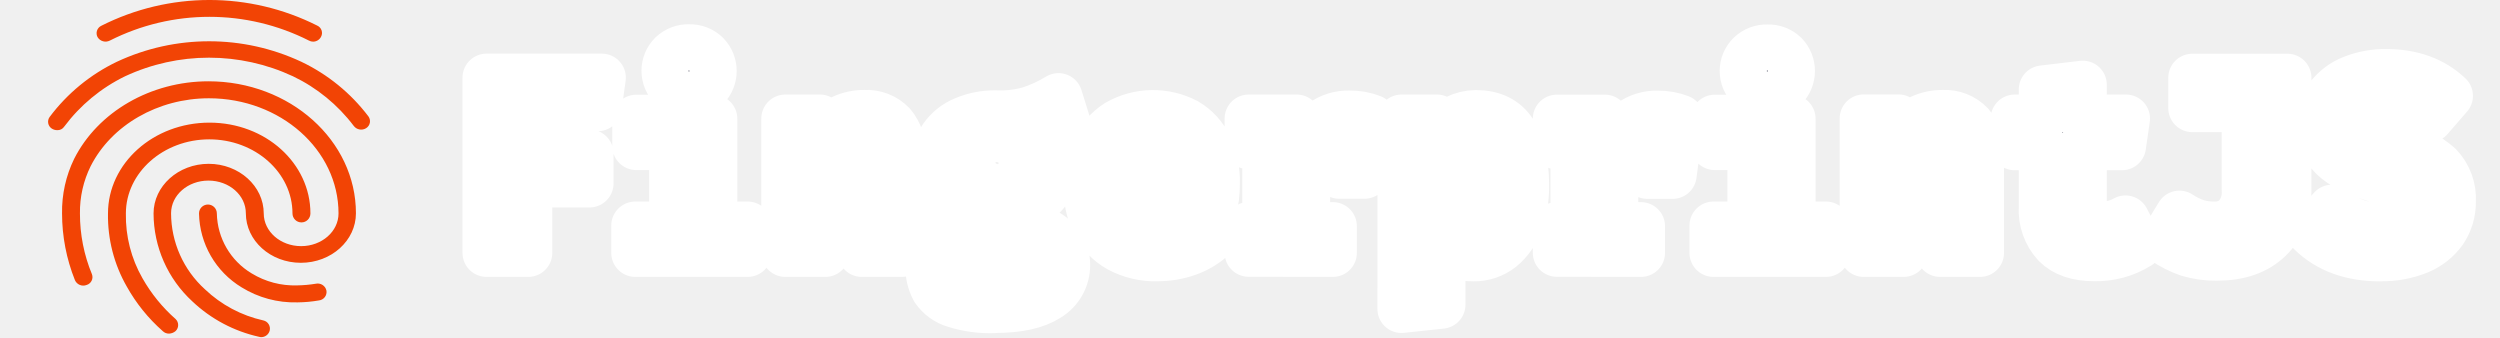
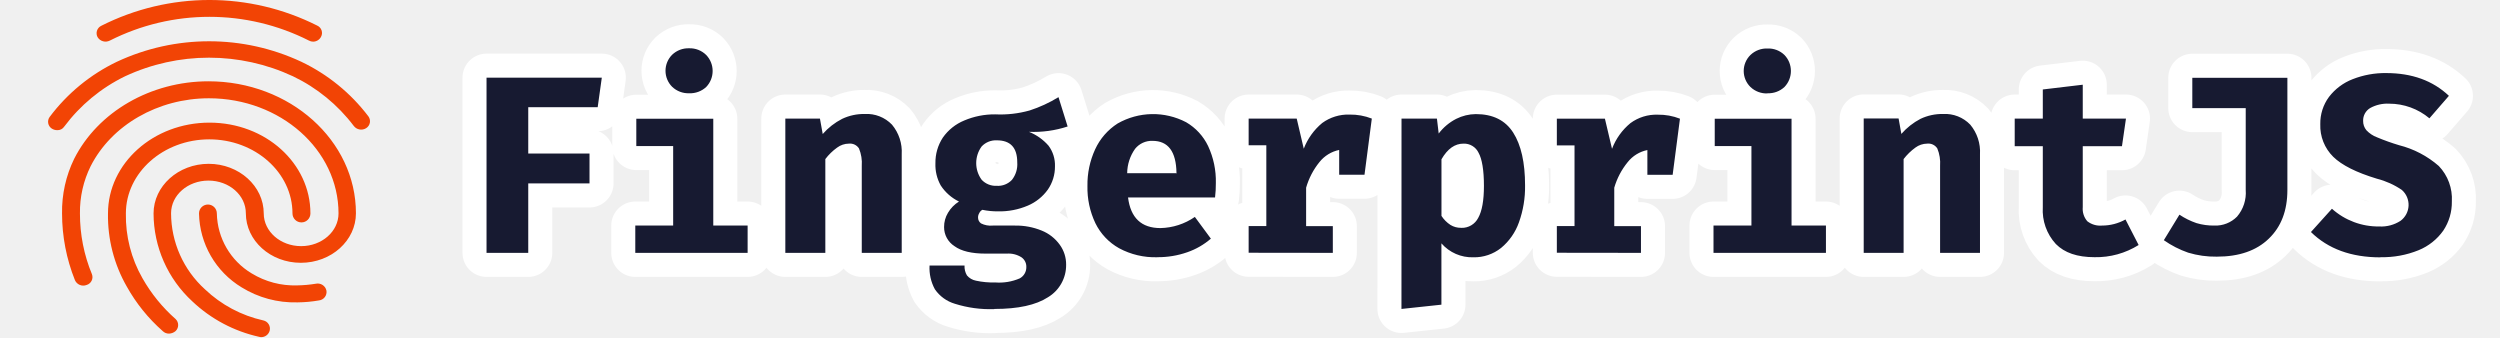
<svg xmlns="http://www.w3.org/2000/svg" viewBox="0 0 468.042 63.121">
  <g transform="translate(9 0)">
-     <path stroke="#fff" stroke-width="9" stroke-linejoin="round" fill="#171a31" d="M89.897 47.34v-13h11.47v-5.6h-11.47v-8.67h13l.77-5.53h-21.58v32.8zm30.13-29.88a4.42 4.42 0 003.18-1.17 4.32 4.32 0 000-6 4.33 4.33 0 00-3.18-1.25 4.38 4.38 0 00-3.19 1.21 4.24 4.24 0 000 6 4.38 4.38 0 003.19 1.21zm10.94 29.88v-5.11h-6.43v-20h-14.41v5.11h6.9v14.89h-7.09v5.11zm14.55 0V29.78a10.25 10.25 0 012.21-2.15 3.72 3.72 0 012.19-.74 2 2 0 011.9.9 7.19 7.19 0 01.52 3.26v16.29h7.48V28.87a7.91 7.91 0 00-1.82-5.53 6.56 6.56 0 00-5.1-2 9.52 9.52 0 00-4.23.91 12.21 12.21 0 00-3.64 2.84l-.52-2.89h-6.48v25.14zm31.68 10.5c4.4 0 7.73-.72 10-2.19a7 7 0 003.4-6.09 6.24 6.24 0 00-1.19-3.74 7.71 7.71 0 00-3.38-2.65 12.65 12.65 0 00-5-.94h-4.16a4 4 0 01-2.21-.41 1.33 1.33 0 01-.55-1.11 1.52 1.52 0 01.23-.82 1.32 1.32 0 01.58-.61 13.77 13.77 0 002.94.29 13.42 13.42 0 005.58-1.08 8.87 8.87 0 003.74-3 7.53 7.53 0 001.33-4.33 6.11 6.11 0 00-1.2-3.88 9.58 9.58 0 00-3.67-2.6 20.36 20.36 0 007.24-1l-1.71-5.49a25.12 25.12 0 01-5.4 2.49 20.25 20.25 0 01-6.44.73 14.49 14.49 0 00-5.81 1.15 9.11 9.11 0 00-4 3.2 8.49 8.49 0 00-1.39 4.8 7.87 7.87 0 001 4.17 8.51 8.51 0 003.41 3 6.12 6.12 0 00-2.06 2.11 5.08 5.08 0 00-.73 2.67 4.21 4.21 0 001.94 3.57c1.28.94 3.23 1.4 5.82 1.4h4a4.52 4.52 0 012.73.69 2.13 2.13 0 01.91 1.82 2.36 2.36 0 01-1.24 2.13 9.71 9.71 0 01-4.58.76 14.86 14.86 0 01-3.6-.33 2.9 2.9 0 01-1.7-.99 3.26 3.26 0 01-.45-1.85h-6.55a8.31 8.31 0 001 4.45 6.92 6.92 0 003.74 2.71 21.89 21.89 0 007.35 1zm.39-23.05a3.61 3.61 0 01-2.8-1.13 5.28 5.28 0 010-6.25 3.65 3.65 0 012.83-1.14c2.56 0 3.83 1.37 3.83 4.13a4.72 4.72 0 01-1 3.28 3.59 3.59 0 01-2.83 1.11zm30.08 13.36a16.48 16.48 0 005.62-.93 13.51 13.51 0 004.41-2.54l-3-4.07a11.72 11.72 0 01-6.44 2.09q-5.35 0-6.07-5.73h16.29a22 22 0 00.15-2.7 15.5 15.5 0 00-1.45-6.93 10.29 10.29 0 00-4.1-4.45 13.37 13.37 0 00-12.84.23 11.38 11.38 0 00-4.21 4.84 15.79 15.79 0 00-1.44 6.83 15.44 15.44 0 001.49 7 10.82 10.82 0 004.43 4.68 14.17 14.17 0 007.15 1.69zm3.68-15.73h-9.32a8 8 0 011.48-4.56 4 4 0 013.26-1.49c2.93 0 4.43 2 4.49 6zm29.18 14.92v-5h-5v-7.2a13.54 13.54 0 012.5-4.8 6.38 6.38 0 013.69-2.27v4.64h4.74l1.37-10.51a11 11 0 00-4.16-.75 8.23 8.23 0 00-5.13 1.58 11.63 11.63 0 00-3.45 4.81l-1.32-5.64h-9v5h3.31v15.12h-3.31v5zm12.85 10.5l7.48-.8V45.56a7.63 7.63 0 006 2.61 8.06 8.06 0 005.17-1.75 10.94 10.94 0 003.34-4.78 19.54 19.54 0 001.15-6.94q0-6.39-2.22-9.87c-1.48-2.32-3.81-3.47-7-3.47a8.36 8.36 0 00-3.67.89 9.6 9.6 0 00-3.28 2.75l-.33-2.8h-6.63zm11.17-15.19a3.65 3.65 0 01-2-.54 5.74 5.74 0 01-1.68-1.69v-10.6c1.16-2 2.53-2.93 4.12-2.93a3 3 0 012.83 1.72c.64 1.15 1 3.22 1 6.18 0 2.76-.36 4.74-1.07 6a3.42 3.42 0 01-3.15 1.87zm33.67 4.69v-5h-5v-7.2a13.54 13.54 0 012.51-4.78 6.29 6.29 0 013.69-2.27v4.64h4.73l1.37-10.51a10.91 10.91 0 00-4.16-.75 8.15 8.15 0 00-5.11 1.58 11.54 11.54 0 00-3.45 4.81l-1.33-5.64h-9v5h3.31v15.1h-3.31v5zm23.69-29.88a4.4 4.4 0 003.17-1.17 4.32 4.32 0 000-6 4.31 4.31 0 00-3.17-1.21 4.38 4.38 0 00-3.19 1.21 4.19 4.19 0 000 6 4.38 4.38 0 003.19 1.2zm10.94 29.88v-5.11h-6.44v-20h-14.38v5.11h6.87v14.89h-7.1v5.11zm14.54 0V29.78a10.72 10.72 0 012.21-2.15 3.75 3.75 0 012.19-.74 2 2 0 011.91.9 7.19 7.19 0 01.52 3.26v16.29h7.47V28.87a7.91 7.91 0 00-1.82-5.53 6.54 6.54 0 00-5.09-2 9.46 9.46 0 00-4.23.91 12.37 12.37 0 00-3.58 2.82l-.52-2.89h-6.53v25.16zm35.75.81a15 15 0 008.25-2.28l-2.46-4.78a9 9 0 01-4.4 1.14 3.91 3.91 0 01-2.75-.81 3.54 3.54 0 01-.85-2.65v-11.4h7.34l.75-5.17h-8.09v-6.34l-7.48.89v5.45h-5.26v5.17h5.26v11.4a9.33 9.33 0 002.44 6.91c1.63 1.65 4 2.47 7.25 2.47zm22.89-.1q6.25 0 9.73-3.37c2.33-2.23 3.48-5.27 3.48-9.13V14.56h-17.8v5.68h10v15.32a6.86 6.86 0 01-1.63 5 5.64 5.64 0 01-4.23 1.67 11.14 11.14 0 01-3.36-.46 13.66 13.66 0 01-3.19-1.58l-2.92 4.78a18.46 18.46 0 004.55 2.33 17.59 17.59 0 005.33.75zm30.64.1a17.85 17.85 0 007.14-1.31 10.54 10.54 0 004.62-3.67 9.52 9.52 0 001.6-5.45 8.86 8.86 0 00-2.44-6.64 18 18 0 00-7.45-3.9 40.81 40.81 0 01-4.11-1.47 5.28 5.28 0 01-2-1.33 2.67 2.67 0 01-.61-1.75 2.71 2.71 0 011.31-2.4 6.64 6.64 0 013.57-.82 11.7 11.7 0 017.53 2.74l3.65-4.21q-4.5-4.26-11.74-4.26a16.55 16.55 0 00-6.27 1.14 10.22 10.22 0 00-4.44 3.32 8.32 8.32 0 00-1.63 5.11 8.16 8.16 0 002.42 6.1q2.42 2.37 8.19 4.11a14.76 14.76 0 014.66 2.1 3.72 3.72 0 01-.23 5.77 6.65 6.65 0 01-4 1.07 13 13 0 01-8.86-3.32l-3.93 4.36q4.83 4.74 13 4.74zm0 0" />
+     <path stroke="#fff" stroke-width="9" stroke-linejoin="round" paint-order="stroke" fill="#171a31" d="M89.897 47.34v-13h11.47v-5.6h-11.47v-8.67h13l.77-5.53h-21.58v32.8zm30.13-29.88a4.42 4.42 0 003.18-1.17 4.32 4.32 0 000-6 4.33 4.33 0 00-3.18-1.25 4.38 4.38 0 00-3.19 1.21 4.24 4.24 0 000 6 4.38 4.38 0 003.19 1.21zm10.94 29.88v-5.11h-6.43v-20h-14.41v5.11h6.9v14.89h-7.09v5.11zm14.55 0V29.78a10.25 10.25 0 012.21-2.15 3.72 3.72 0 012.19-.74 2 2 0 011.9.9 7.19 7.19 0 01.52 3.26v16.29h7.48V28.87a7.91 7.91 0 00-1.82-5.53 6.56 6.56 0 00-5.1-2 9.52 9.52 0 00-4.23.91 12.21 12.21 0 00-3.64 2.84l-.52-2.89h-6.48v25.14zm31.68 10.5c4.4 0 7.73-.72 10-2.19a7 7 0 003.4-6.09 6.24 6.24 0 00-1.19-3.74 7.71 7.71 0 00-3.38-2.65 12.65 12.65 0 00-5-.94h-4.16a4 4 0 01-2.21-.41 1.33 1.33 0 01-.55-1.11 1.52 1.52 0 01.23-.82 1.32 1.32 0 01.58-.61 13.77 13.77 0 002.94.29 13.42 13.42 0 005.58-1.08 8.87 8.87 0 003.74-3 7.53 7.53 0 001.33-4.33 6.11 6.11 0 00-1.2-3.88 9.58 9.58 0 00-3.67-2.6 20.36 20.36 0 007.24-1l-1.71-5.49a25.12 25.12 0 01-5.4 2.49 20.25 20.25 0 01-6.44.73 14.49 14.49 0 00-5.81 1.15 9.11 9.11 0 00-4 3.2 8.49 8.49 0 00-1.39 4.8 7.87 7.87 0 001 4.17 8.51 8.51 0 003.41 3 6.12 6.12 0 00-2.06 2.11 5.08 5.08 0 00-.73 2.67 4.21 4.21 0 001.94 3.57c1.28.94 3.23 1.4 5.82 1.4h4a4.52 4.52 0 012.73.69 2.13 2.13 0 01.91 1.82 2.36 2.36 0 01-1.24 2.13 9.71 9.71 0 01-4.58.76 14.86 14.86 0 01-3.6-.33 2.9 2.9 0 01-1.7-.99 3.26 3.26 0 01-.45-1.85h-6.55a8.31 8.31 0 001 4.45 6.92 6.92 0 003.74 2.71 21.89 21.89 0 007.35 1zm.39-23.05a3.61 3.61 0 01-2.8-1.13 5.28 5.28 0 010-6.25 3.65 3.65 0 012.83-1.14c2.56 0 3.83 1.37 3.83 4.13a4.72 4.72 0 01-1 3.28 3.59 3.59 0 01-2.83 1.11zm30.08 13.36a16.48 16.48 0 005.62-.93 13.51 13.51 0 004.41-2.54l-3-4.07a11.72 11.72 0 01-6.44 2.09q-5.35 0-6.07-5.73h16.29a22 22 0 00.15-2.7 15.5 15.5 0 00-1.45-6.93 10.29 10.29 0 00-4.1-4.45 13.37 13.37 0 00-12.84.23 11.38 11.38 0 00-4.21 4.84 15.79 15.79 0 00-1.44 6.83 15.44 15.44 0 001.49 7 10.82 10.82 0 004.43 4.68 14.17 14.17 0 007.15 1.69zm3.68-15.73h-9.32a8 8 0 011.48-4.56 4 4 0 013.26-1.49c2.93 0 4.43 2 4.49 6zm29.18 14.92v-5h-5v-7.2a13.54 13.54 0 012.5-4.8 6.38 6.38 0 013.69-2.27v4.64h4.74l1.37-10.51a11 11 0 00-4.16-.75 8.23 8.23 0 00-5.13 1.58 11.63 11.63 0 00-3.45 4.81l-1.32-5.64h-9v5h3.31v15.12h-3.31v5zm12.85 10.5l7.48-.8V45.56a7.63 7.63 0 006 2.61 8.06 8.06 0 005.17-1.75 10.94 10.94 0 003.34-4.78 19.54 19.54 0 001.15-6.94q0-6.39-2.22-9.87c-1.48-2.32-3.81-3.47-7-3.47a8.36 8.36 0 00-3.67.89 9.6 9.6 0 00-3.28 2.75l-.33-2.8h-6.63zm11.17-15.19a3.65 3.65 0 01-2-.54 5.74 5.74 0 01-1.68-1.69v-10.6c1.16-2 2.53-2.93 4.12-2.93a3 3 0 012.83 1.72c.64 1.15 1 3.22 1 6.18 0 2.76-.36 4.74-1.07 6a3.42 3.42 0 01-3.15 1.87zm33.67 4.69v-5h-5v-7.2a13.54 13.54 0 012.51-4.78 6.29 6.29 0 013.69-2.27v4.64h4.73l1.37-10.51a10.91 10.91 0 00-4.16-.75 8.15 8.15 0 00-5.11 1.58 11.54 11.54 0 00-3.45 4.81l-1.33-5.64h-9v5h3.31v15.1h-3.31v5zm23.69-29.88a4.4 4.4 0 003.17-1.17 4.32 4.32 0 000-6 4.31 4.31 0 00-3.17-1.21 4.38 4.38 0 00-3.19 1.21 4.19 4.19 0 000 6 4.38 4.38 0 003.19 1.2zm10.94 29.88v-5.11h-6.44v-20h-14.38v5.11h6.87v14.89h-7.1v5.11zm14.54 0V29.78a10.72 10.72 0 012.21-2.15 3.75 3.75 0 012.19-.74 2 2 0 011.91.9 7.19 7.19 0 01.52 3.26v16.29h7.47V28.87a7.91 7.91 0 00-1.82-5.53 6.54 6.54 0 00-5.09-2 9.46 9.46 0 00-4.23.91 12.37 12.37 0 00-3.58 2.82l-.52-2.89h-6.53v25.16zm35.75.81a15 15 0 008.25-2.28l-2.46-4.78a9 9 0 01-4.4 1.14 3.91 3.91 0 01-2.75-.81 3.54 3.54 0 01-.85-2.65v-11.4h7.34l.75-5.17h-8.09v-6.34l-7.48.89v5.45h-5.26v5.17h5.26v11.4a9.33 9.33 0 002.44 6.91c1.63 1.65 4 2.47 7.25 2.47zm22.89-.1q6.25 0 9.73-3.37c2.33-2.23 3.48-5.27 3.48-9.13V14.56h-17.8v5.68h10v15.32a6.86 6.86 0 01-1.63 5 5.64 5.64 0 01-4.23 1.67 11.14 11.14 0 01-3.36-.46 13.66 13.66 0 01-3.19-1.58l-2.92 4.78a18.46 18.46 0 004.55 2.33 17.59 17.59 0 005.33.75zm30.64.1a17.85 17.85 0 007.14-1.31 10.54 10.54 0 004.62-3.67 9.52 9.52 0 001.6-5.45 8.86 8.86 0 00-2.44-6.64 18 18 0 00-7.45-3.9 40.81 40.81 0 01-4.11-1.47 5.28 5.28 0 01-2-1.33 2.67 2.67 0 01-.61-1.75 2.71 2.71 0 011.31-2.4 6.64 6.64 0 013.57-.82 11.7 11.7 0 017.53 2.74l3.65-4.21q-4.5-4.26-11.74-4.26a16.55 16.55 0 00-6.27 1.14 10.22 10.22 0 00-4.44 3.32 8.32 8.32 0 00-1.63 5.11 8.16 8.16 0 002.42 6.1q2.42 2.37 8.19 4.11a14.76 14.76 0 014.66 2.1 3.72 3.72 0 01-.23 5.77 6.65 6.65 0 01-4 1.07 13 13 0 01-8.86-3.32l-3.93 4.36q4.83 4.74 13 4.74zm0 0" />
    <path fill="#f24405" d="M49.627 7.8a1.62 1.62 0 01-.78-.2 41.29 41.29 0 00-37.29 0 1.75 1.75 0 01-2.28-.63 1.54 1.54 0 01.66-2.13 44.88 44.88 0 0140.45-.05 1.51 1.51 0 01.7 2.13 1.68 1.68 0 01-1.46.88zM1.707 24.37a1.86 1.86 0 01-1-.29 1.52 1.52 0 01-.4-2.2 34.23 34.23 0 0112.58-10.32 40.78 40.78 0 0134.52 0 34.28 34.28 0 0112.56 10.22 1.53 1.53 0 01-.41 2.21 1.74 1.74 0 01-2.34-.43 31.06 31.06 0 00-11.35-9.27 37.2 37.2 0 00-31.47 0 31.26 31.26 0 00-11.37 9.41 1.48 1.48 0 01-1.31.67zm20.93 38.09a1.65 1.65 0 01-1.18-.48 31.66 31.66 0 01-6.72-8.33 26.64 26.64 0 01-3.52-13.69c0-9.37 8.5-17 19-17s18.9 7.6 18.9 17a1.68 1.68 0 01-3.36 0c0-7.65-7-13.87-15.58-13.87s-15.61 6.22-15.61 13.87a23.57 23.57 0 003.11 12.14 29.64 29.64 0 006.2 7.63 1.56 1.56 0 010 2.25 2 2 0 01-1.24.48zm24-5.85a18.86 18.86 0 01-10.38-2.8 16.55 16.55 0 01-8-13.85 1.67 1.67 0 013.34 0 13.39 13.39 0 006.53 11.23 15.37 15.37 0 008.51 2.24 23.94 23.94 0 003.48-.31 1.67 1.67 0 012 1.29 1.59 1.59 0 01-1.38 1.83 25 25 0 01-4 .37zm-6.72 6.51a1.5 1.5 0 01-.44-.07 26.52 26.52 0 01-12.45-6.61 22.44 22.44 0 01-7.28-16.48c0-5.11 4.63-9.29 10.32-9.29s10.31 4.18 10.31 9.29c0 3.36 3.11 6.12 7 6.12s7-2.76 7-6.12c0-11.91-10.89-21.56-24.27-21.56-9.51 0-18.22 5-22.14 12.72a19.37 19.37 0 00-2 8.84 29.57 29.57 0 002.25 11.39 1.53 1.53 0 01-1 2 1.7 1.7 0 01-2.19-.9 33.61 33.61 0 01-2.41-12.49 22.47 22.47 0 012.27-10.23c4.45-8.8 14.33-14.51 25.14-14.51 15.23 0 27.61 11.07 27.61 24.71 0 5.11-4.61 9.27-10.31 9.27s-10.3-4.16-10.3-9.27c0-3.38-3.12-6.12-7-6.12s-7 2.74-7 6.12a19.27 19.27 0 006.34 14.23 23.11 23.11 0 0010.94 5.83 1.57 1.57 0 011.18 1.92 1.64 1.64 0 01-1.57 1.21zm0 0" />
  </g>
</svg>
